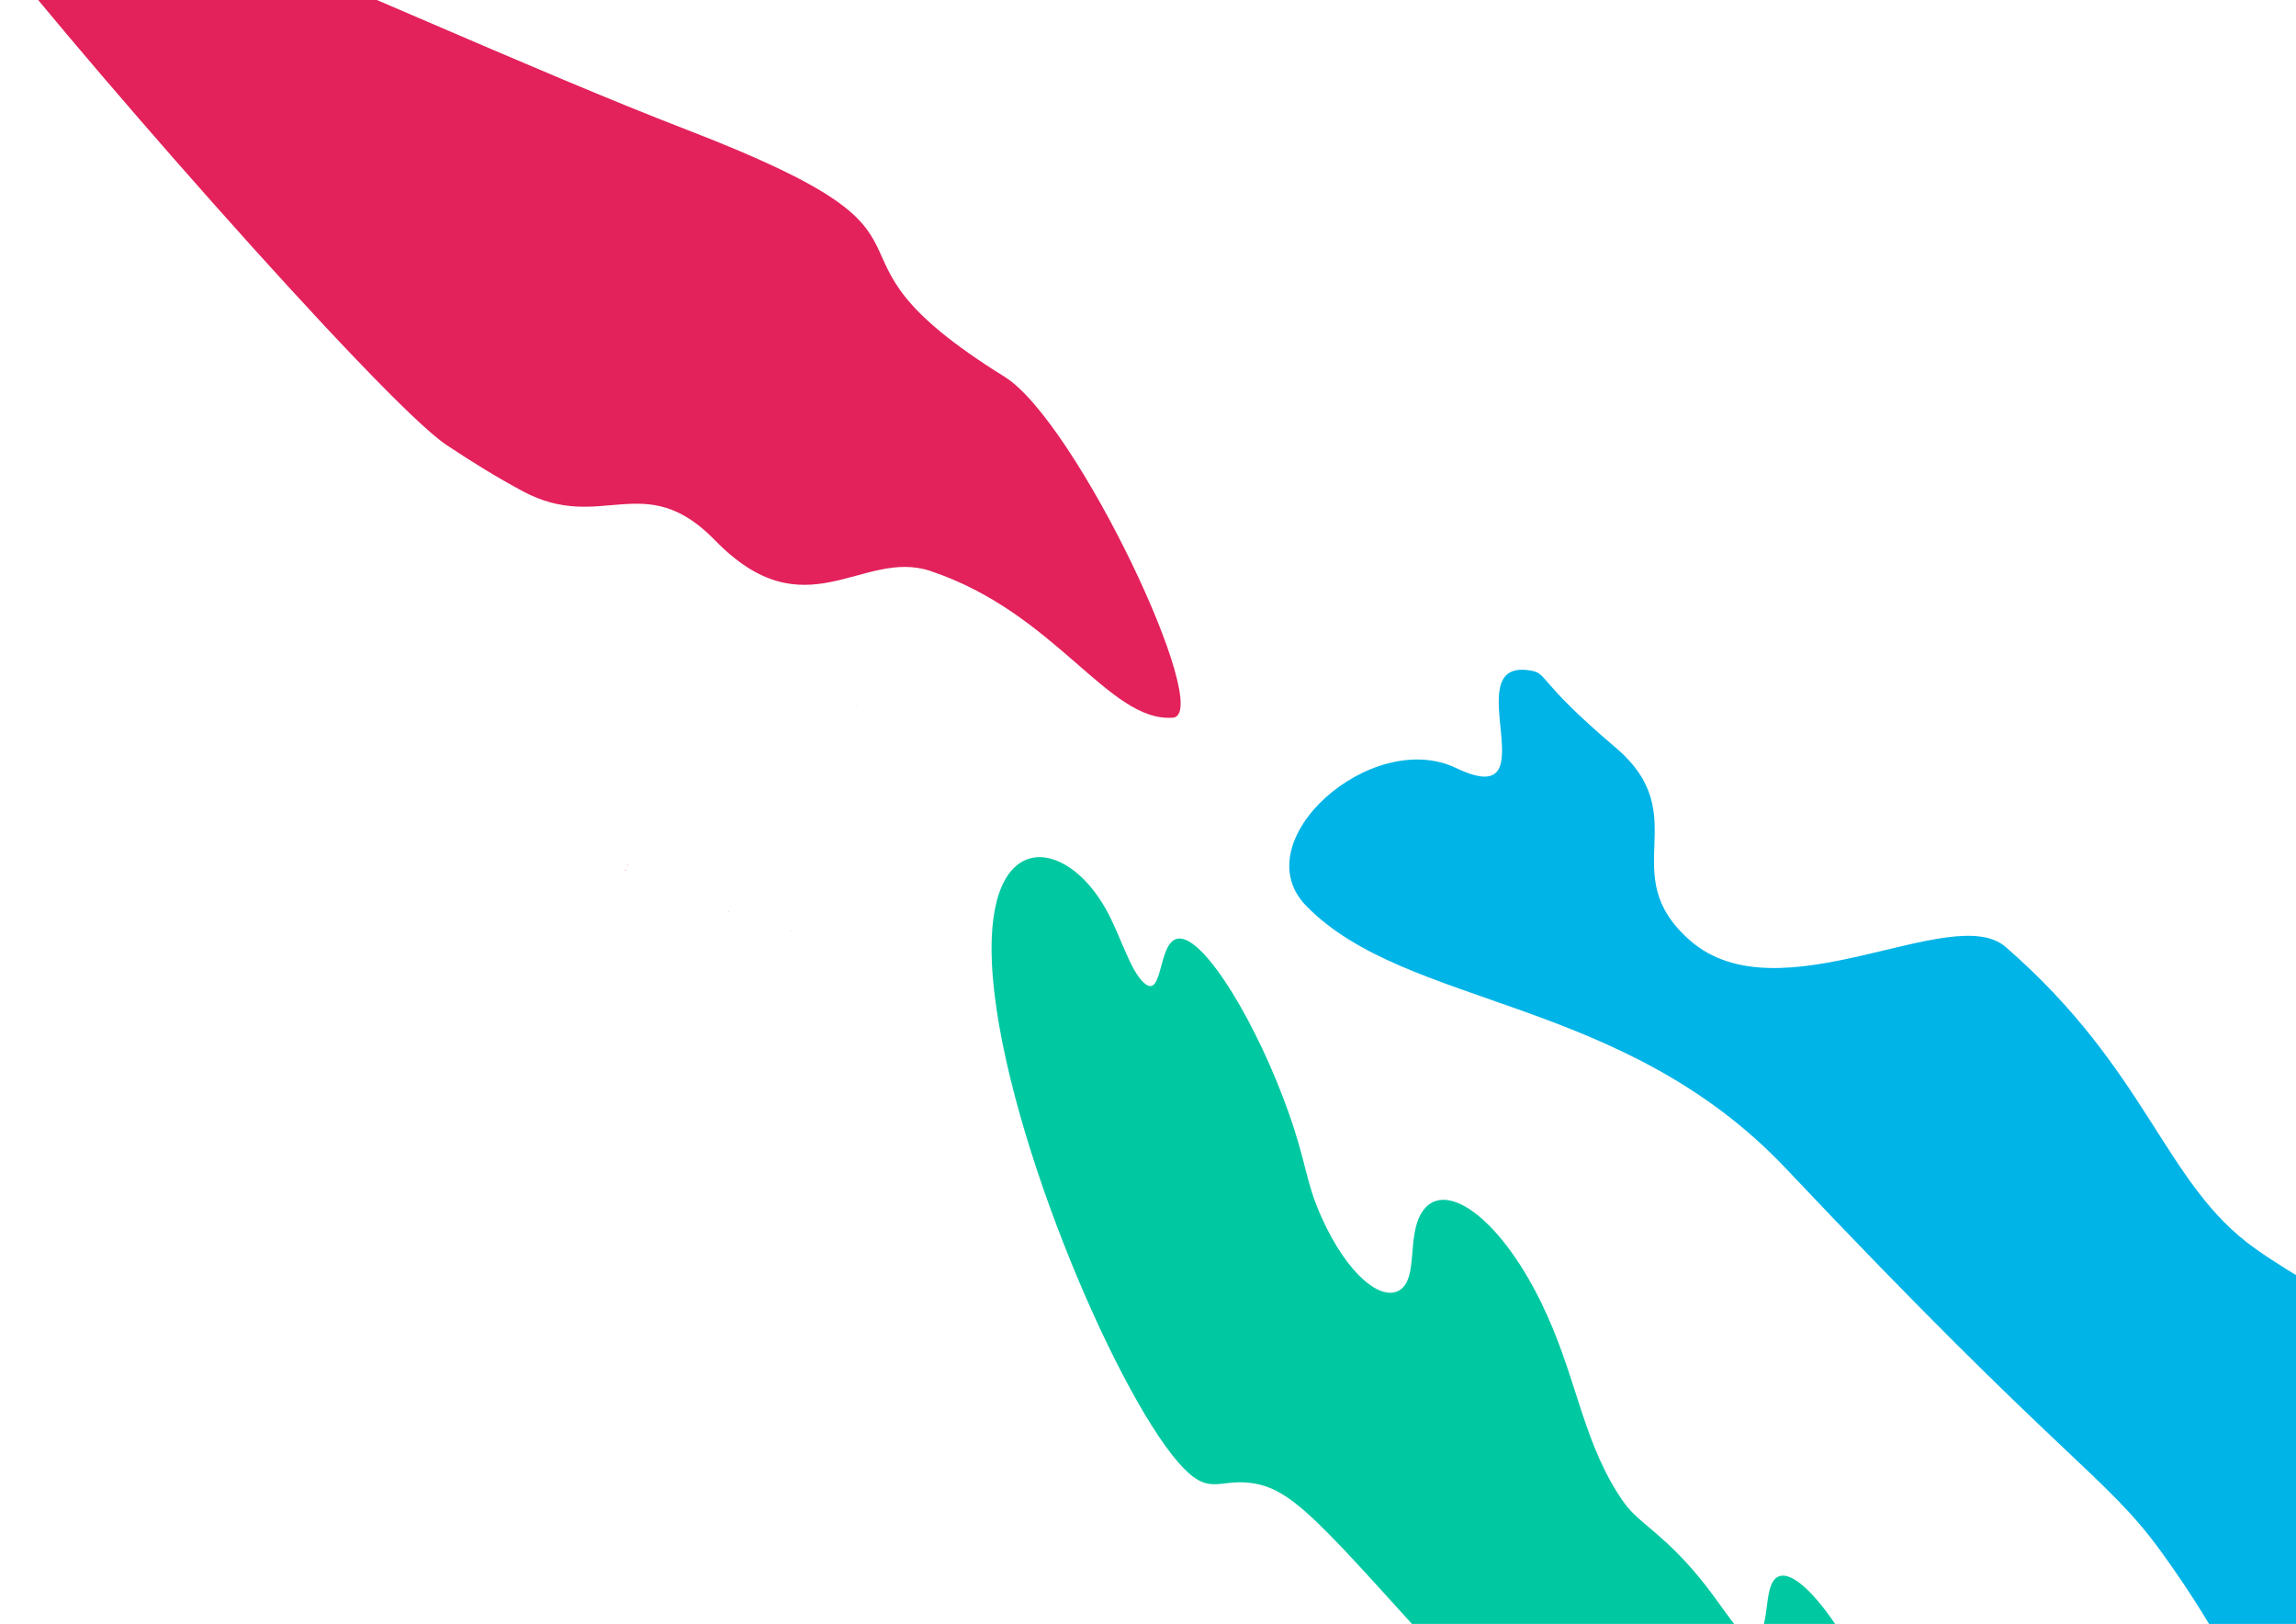
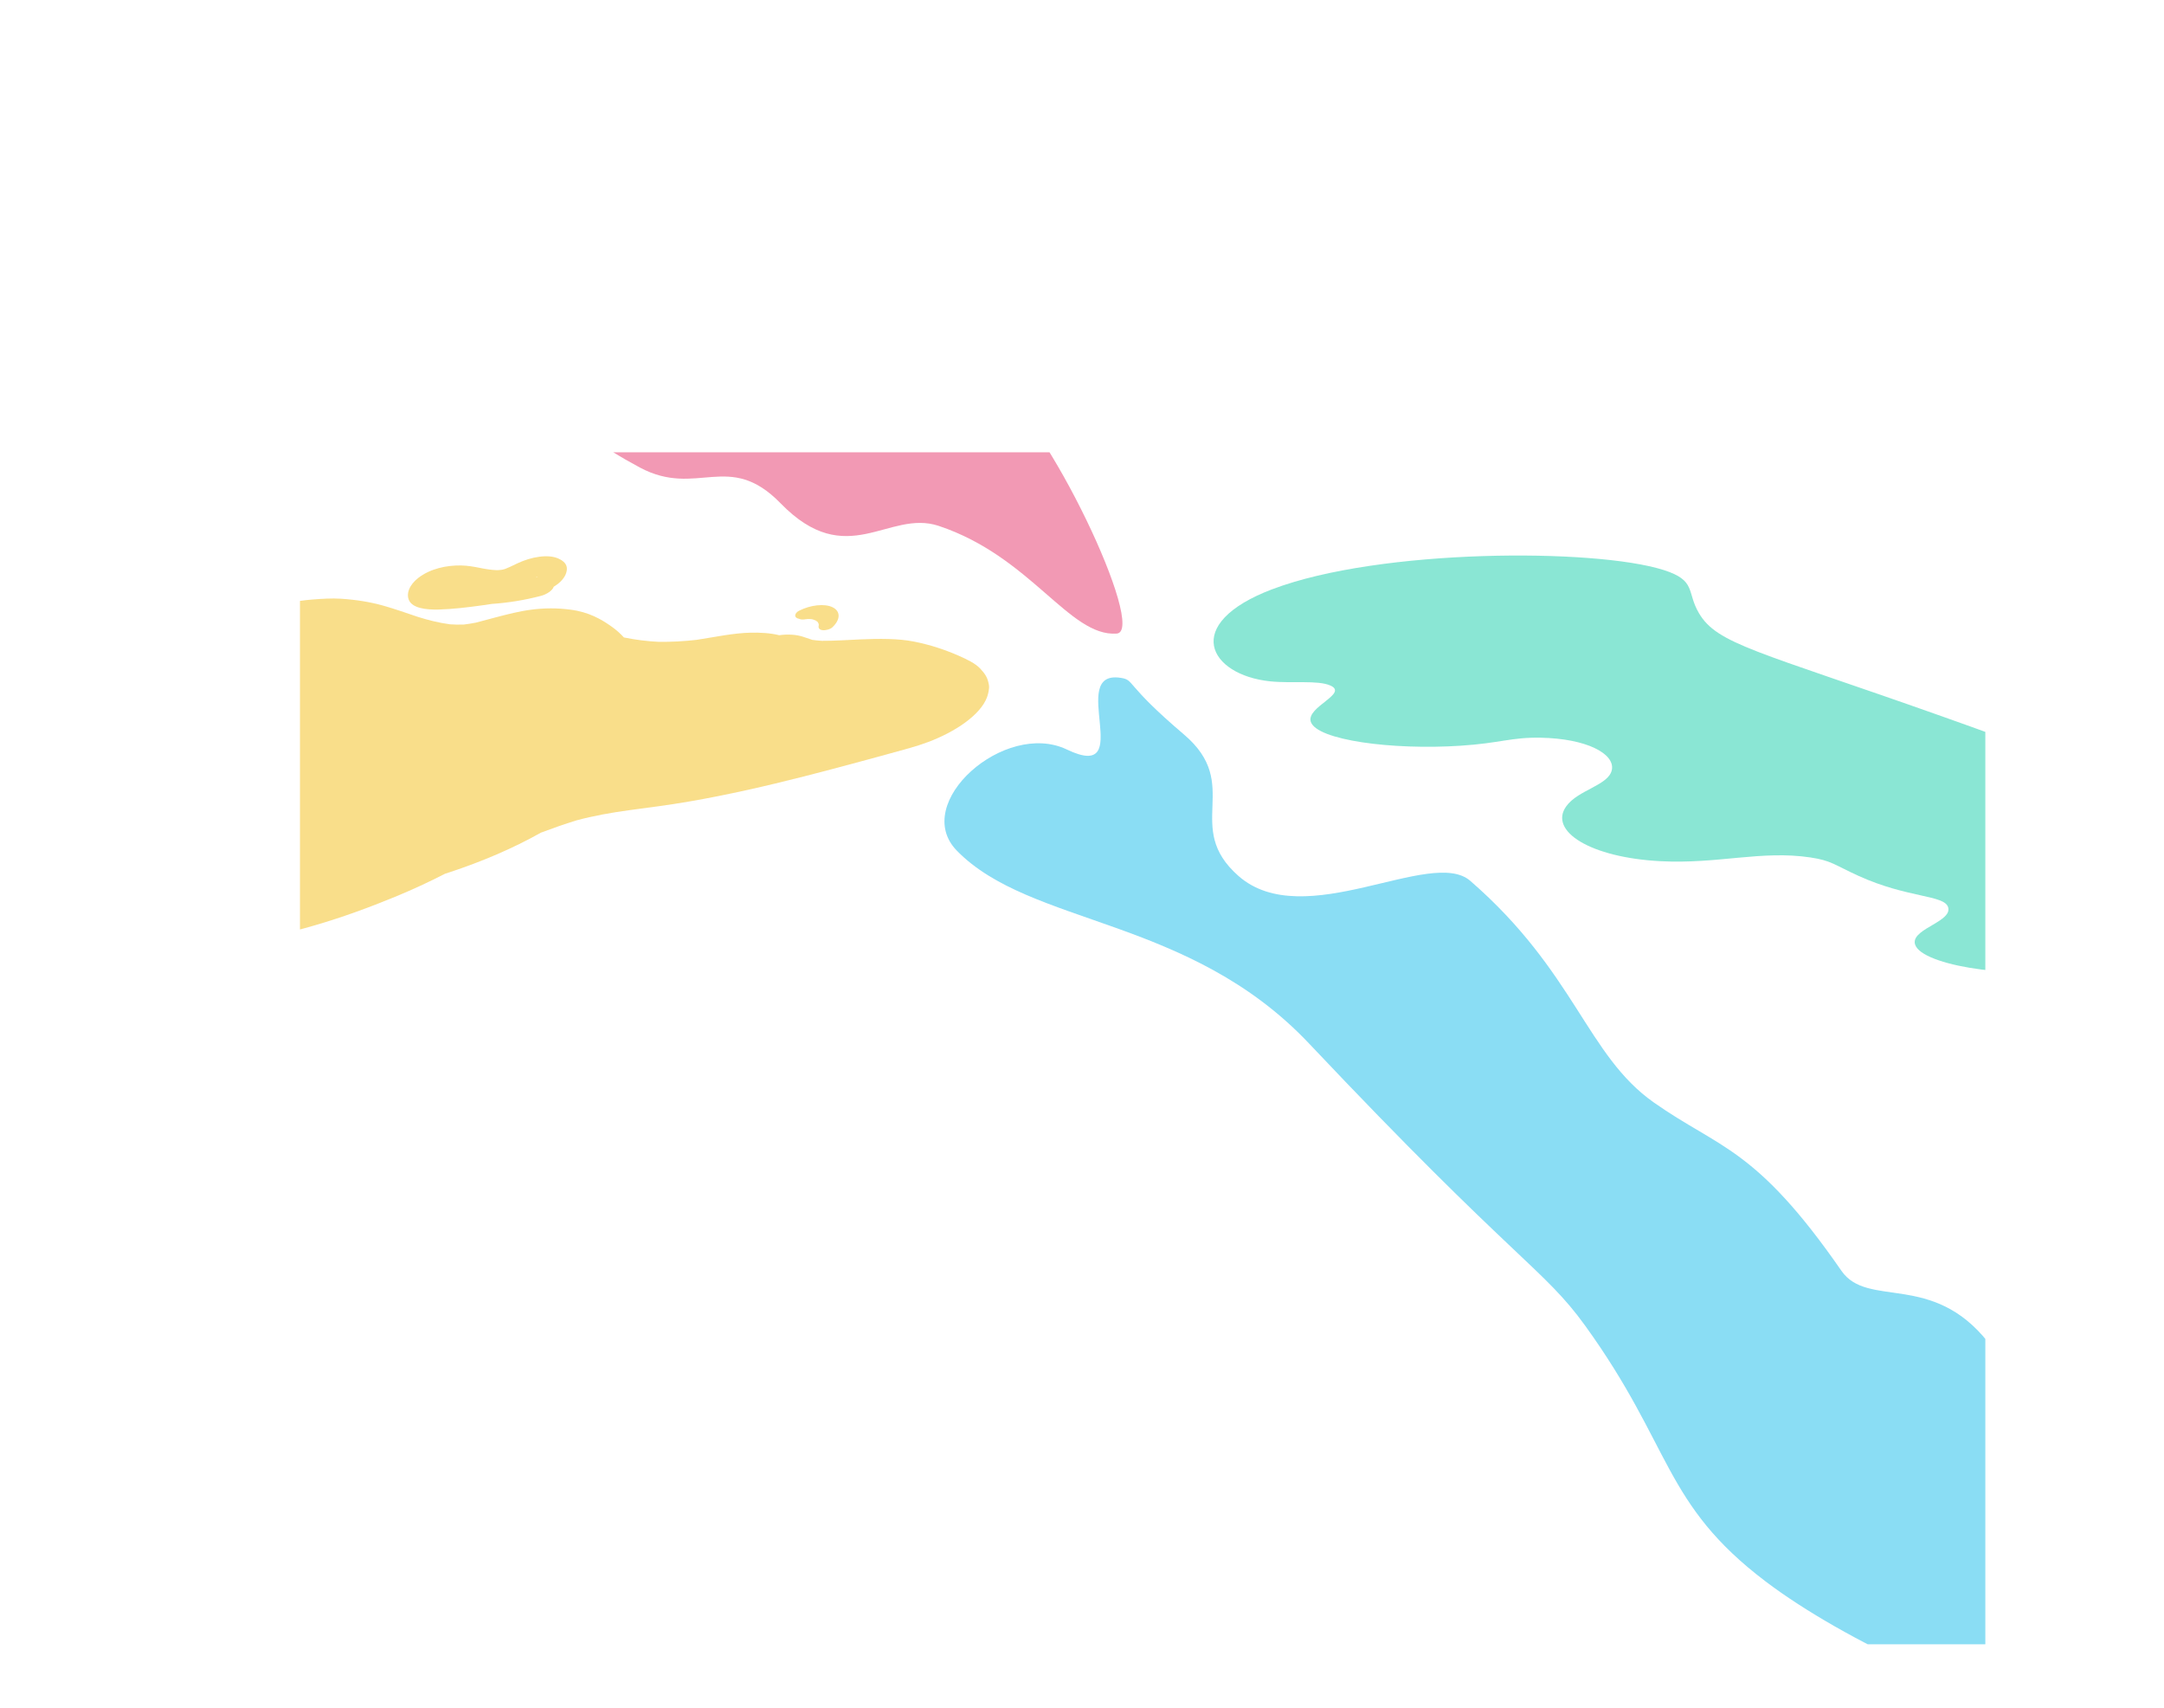
- <svg xmlns="http://www.w3.org/2000/svg" id="Layer_1" data-name="Layer 1" viewBox="0 0 2937.57 2077.4">
+ <svg xmlns="http://www.w3.org/2000/svg" id="Layer_2" data-name="Layer 2" width="3771.82" height="2975.24" viewBox="0 0 3771.82 2975.24">
  <defs>
-     <style>.cls-1{fill:none;}.cls-2{opacity:0;}.cls-3{fill:#00b4e7;}.cls-4{clip-path:url(#clip-path);}.cls-5{fill:#e3215b;}.cls-6{fill:#00c9a2;}</style>
-     <clipPath id="clip-path">
+     <style>.cls-1{fill:none;}.cls-2{opacity:0.46;}.cls-3{clip-path:url(#clip-path);}.cls-4{fill:#e3215b;}.cls-5{fill:#00b4e7;}.cls-6{fill:#00c9a2;}.cls-7{fill:#f2b700;}</style>
+     <clipPath id="clip-path" transform="translate(522.85 788.23)">
      <rect class="cls-1" width="2937.57" height="2077.4" />
    </clipPath>
  </defs>
  <g class="cls-2">
-     <path class="cls-3" d="M3324.11,855.47c-4.84-11.4-15.56-22.34-26.17-32.59a371.1,371.1,0,0,0-66.57-51.62c-24-14.51-55-25.57-85.6-35.27-21.64-6.88-43.87-13.25-64.62-21-5.12-2.25-10-4.63-14.71-7.16l-13-10.4c-9.46-7.58-23-13.77-38.47-17.09-12.73-8.65-29.13-15.81-46.1-21.55-28.37-9.6-61-14.06-91.8-20.32A527.6,527.6,0,0,1,2813.7,619a393,393,0,0,1-53.78-27.78l-.39-.27a129.63,129.63,0,0,0-12.42-23.42c-13.24-19.71-29.94-39.49-58.86-54.35a259.31,259.31,0,0,0-63.84-23.2c-19.92-4.55-41.57-6.74-62.46-8.68-11.84-1.11-23.7-2-35.51-3.24q-11-1.71-21.5-4.24c-7.71-2.55-15-5.42-22.07-8.54-18.22-9.59-33.92-20.49-48.55-31.75-16.16-12.92-31.88-26-49.13-38.53-19-13.82-40.75-26-65.44-36.91-15-6.62-31.5-11.45-48.56-16.19a329.61,329.61,0,0,0-38.17-8.12,698.61,698.61,0,0,0-99.85-8.17c-63.68-.57-128.91,2.93-184.89,18.49a345.18,345.18,0,0,0-43.9,15.45c-13.45,5.81-24.63,12.83-35.53,20a103.37,103.37,0,0,0-18.93,15.59c-7.67,8.25-15.17,16.8-19,26-4.19,10.14-7.23,20.72-5.62,31.35,1.8,11.88,5.07,23.21,11.7,34.72,2.11,3.66,4.37,7.29,6.67,10.92-1.14,8.93-5.15,17.63-12,25.54a81.38,81.38,0,0,1-15.63,13.9c-1.07.73-2.22,1.43-3.41,2.11l-36.3,10.7c-19.26.74-38.41,1.73-56.77,4.7-29.65,4.78-57.69,11.49-79.43,23.58-20.76,11.54-35,24-45.81,39.33a74.49,74.49,0,0,0-13.37,39.2c-.45,8.39,1.42,16.84,3.32,25.24a60.42,60.42,0,0,0,5.83,15.42c15.61,29,46.63,55.74,86.37,77.25,36.6,19.8,77.89,36.56,122.37,50.3A1138.19,1138.19,0,0,0,1935.44,859a1355.06,1355.06,0,0,0,146.19,17.87c49.4,3.31,98.85,3.34,147.78,1.4,32.36-1.27,64.38-3.88,95.69-7.82l7.87.29c59.59,1.91,118.27-1,173.81-10.07,21.7-.17,43.44,0,65.23,1.18,31.82,2.81,62.36,8.36,92.74,15,34,7.6,67.9,15.26,102.62,21.62,33.57,6.15,67.57,11.4,101.77,16,68.27,9.15,137.26,15.67,206.26,21.64q26,2.25,52.07,4.42c22.35,1.88,45.11,4.17,67.52,4,49.81-.44,101.28-12.74,122.89-37.84a64.17,64.17,0,0,0,9-14,21.55,21.55,0,0,0,1.74-5.49C3330.77,875,3329.22,867.52,3324.11,855.47Z" />
-     <path class="cls-3" d="M2699.51,422.43c-14.14-13.66-43.1-18.85-68.85-16.67-5.12.44-10.16,1-15.3,1.41-2.71.21-5.45.37-8.21.41h-2.05l-3.21-.37c-.35,0-1.43-.24-2.33-.38-2-.54-4-1-6-1.6l-.43-.13c-.61-.2-1.47-.5-1.83-.64-2.38-1-4.68-2-6.91-3.07-4-2-7.84-4-11.54-6.18l-2.77-1.62H2570l-1.42-.86-3.38-2.07c-8.89-5.43-18-10.76-28.86-15-23.85-9.26-52.5-13.25-77.41-5.4-19.42,6.12-29.9,18.86-28.8,31.3,1.3,14.73,21.34,25.53,43.48,32.9,23.28,7.76,48.92,13.82,74,19.21,5.19,1.12,10.4,2.18,15.63,3.23a462.8,462.8,0,0,0,85,16.3c11,1.06,22.55-1.89,26.8-7.28a68.94,68.94,0,0,0,10.27-2.78c11.72-4.23,19.12-11.09,22-18.68S2706.58,429.25,2699.51,422.43Zm-45.2,17.47h-.17c-.64-.07-1.45-.11-2-.14-.16-.35.6-.76,2.49.1Z" />
-     <path class="cls-3" d="M2787,498.78c-2.27-14.63-34.5-21.6-54-13.21-11.6,5-13,14.94-4.41,22a25.27,25.27,0,0,0,4.58,3,16.13,16.13,0,0,0,3,2.4c9.68,6.07,26.73,6.22,37.44,2.24C2783,511.68,2788,505.17,2787,498.78Z" />
-   </g>
-   <rect class="cls-1" x="286.92" y="-191.91" width="2388" height="1668" />
-   <g class="cls-4">
-     <path class="cls-5" d="M-44.86-117.27c110.18,148.2,534,632,616.08,686.47,32.7,21.73,64.12,41.27,98.2,59.48,100,53.43,155.05-30.37,245.26,62.34,115.89,119.12,188,10.2,275.62,39.37,161.19,53.7,227.74,193.5,310.21,187.71,54-3.79-123.06-378.86-215.21-436.12-276-171.51-24-168.45-406.26-315.86C484.92,14.12-205.37-333.21-44.86-117.27Z" />
-     <path class="cls-3" d="M3640.43,2361.61c-29.94-60.56-108-265.42-171.73-346-97.73-123.67-209.87-58.42-255.78-124.7-149.59-216-212.33-212.61-327-293.33-117-82.38-136.8-227.22-319.88-386.24-68.16-59.2-289.66,92-404-8.49-97.71-85.86,8.42-158.71-95.06-246.58-105-89.15-85.24-94.94-110.45-98.76-94.78-14.51,29.63,184-93.69,124.92-108.07-51.68-272.55,93.41-191.7,176.31,128.43,131.75,404.55,114.5,613.89,336.11,359.73,380.79,408.26,390.67,481.29,491.8,152.22,210.84,135.61,310.16,314.51,445.73,139.58,105.8,388,216.81,481.49,219C3688.57,2654.46,3727,2536.33,3640.43,2361.61Z" />
-     <path class="cls-6" d="M1269,1230.64c-7.44-171.37,93.93-160.75,146-67.49,18.66,33.47,30.4,77,48,93.58,25.86,24.35,17.65-53.61,44.74-56.11,33.52-3.11,101.39,110.66,141.09,223,23.59,66.7,21,86.86,42.24,134.13,32.93,73.11,76.59,107.89,100.13,92.35,23.27-15.36,8.81-68,27.52-98.55,27.46-45,98.43,3.41,152.62,113.7,44.37,90.27,51.41,169,96.86,242.51,19.54,31.62,28.06,33,62.86,64.7,69,62.91,89,124.15,111.44,121.74,25.51-2.7,10.45-68.71,33.33-77.64,35.57-13.89,124,125.21,147.61,227.59,26.72,115.77-33.29,167.8-74.46,203.5-24.33,21.09-64.71,54.29-138.58,27.59-37.13-13.41-73.73-38.69-278.7-260.67-231.41-250.59-269-309.6-331.45-317.55-42.92-5.46-53.63,18.78-93.15-26.78C1424.44,1774.81,1277.6,1430.15,1269,1230.64Z" />
-     <g class="cls-2">
-       <path class="cls-5" d="M-730.15,728.22C-516.86,838.42,246.9,1161,369.08,1177.6c48.7,6.6,94.59,11.39,142.41,13.08,140.31,5,143.22-125,299-68.36,200.21,72.79,204.55-96.48,315.91-112.8,204.89-30,366.8,95.47,449.74,41.13,54.3-35.57-378.37-373.12-512.95-387.1-403.13-41.86-135.91-183.61-635-136C-86.35,576.7-1040.91,567.66-730.15,728.22Z" />
+     <g class="cls-3">
+       <path class="cls-4" d="M-121.87-719.38c110.18,148.2,534,632,616.08,686.47,32.7,21.73,64.12,41.27,98.2,59.48C692.41,80,747.46-3.8,837.67,88.91c115.89,119.12,188,10.2,275.62,39.37C1274.48,182,1341,321.78,1423.5,316c54-3.79-123.06-378.86-215.21-436.12-276-171.51-24-168.45-406.26-315.86C407.91-588-282.38-935.32-121.87-719.38Z" transform="translate(522.85 788.23)" />
+       <path class="cls-5" d="M3114.21,1897.18c-29.94-60.56-108-265.42-171.73-346-97.73-123.67-209.87-58.42-255.78-124.7-149.59-216-212.33-212.61-327-293.33-117-82.38-136.8-227.22-319.88-386.24-68.16-59.2-289.66,92-404-8.49-97.71-85.86,8.42-158.71-95.06-246.58-105-89.15-85.24-94.94-110.45-98.76-94.78-14.51,29.63,184-93.69,124.92-108.07-51.68-272.55,93.41-191.7,176.31,128.43,131.75,404.55,114.5,613.89,336.11,359.73,380.79,408.26,390.67,481.29,491.8,152.22,210.84,135.61,310.16,314.51,445.73,139.58,105.8,388,216.81,481.49,219,126.25,3.08,164.68-115,78.11-289.77Z" transform="translate(522.85 788.23)" />
+       <path class="cls-6" d="M1695.35,238.48c186.75-70.72,561.39-71.59,681.67-33.23,57.45,18.37,39.39,37.77,61.32,75.06,31.92,54.26,101,65.56,422.47,179.48,284.8,100.91,322.45,124.58,349.41,153.42,53.65,57.37,39.05,107.57,29.26,138.24-16.59,51.91-40.76,127.57-157.69,148.63-103.4,18.65-266.09-7.81-267.34-46-.81-24.55,65.79-36.72,58.22-61.23-6.63-21.58-70.8-15.82-155.81-54.45-42.85-19.49-47.47-26.77-84.23-32.27-85.48-12.8-160.61,11.75-261.06,6.55-122.72-6.34-195.18-52.49-164.64-95.46,20.7-29.24,74.78-36.69,79.73-64.13,5-27.76-44.17-54.18-124.34-55.64-51.82-.89-69.32,9.43-139.92,14-118.9,7.78-250.21-9.76-260.56-41.79-8.38-25.88,66.51-49.06,33.94-63.23-22.17-9.64-66.81-3.28-104.92-7.24-106.24-11.1-155.95-100.08,4.49-160.78Z" transform="translate(522.85 788.23)" />
+       <path class="cls-7" d="M1185.69,377c-8.46-9-22.29-15.63-35.77-21.61a371.12,371.12,0,0,0-80.26-25.59c-27.54-5.36-60.48-5.08-92.51-3.69-22.69,1-45.75,2.64-67.89,2.5-5.59-.36-11-.9-16.28-1.67l-15.77-5.3c-11.49-3.86-26.32-5-42-2.82-14.93-3.75-32.78-4.84-50.69-4.39-29.95.74-62.08,7.75-93.19,12.47a525,525,0,0,1-66.22,3.47,396,396,0,0,1-60.1-7.58l-.47-.13A128.51,128.51,0,0,0,544.83,305c-19.21-14-41.69-26.79-74-30.79a258.34,258.34,0,0,0-67.93.15c-20.27,2.58-41.35,8-61.63,13.33-11.5,3-23,6.26-34.46,9.17-7.27,1.44-14.47,2.59-21.65,3.41-8.11.25-16,.08-23.66-.43-20.41-2.75-38.89-7.59-56.5-13.13-19.62-6.57-38.89-13.46-59.39-19.29C123,261,98.39,257,71.47,255.24c-16.38-1.05-33.51.08-51.16,1.49a331.48,331.48,0,0,0-38.64,5.49,696.38,696.38,0,0,0-96.57,26.67c-60,21.35-120,47.06-167.27,80.92a343.43,343.43,0,0,0-35.9,29.6c-10.64,10.08-18.72,20.51-26.49,31a104.43,104.43,0,0,0-12.39,21.11c-4.36,10.39-8.47,21-8.87,31-.45,11,.34,21.94,5.5,31.37a96.68,96.68,0,0,0,22.92,28.58c3.24,2.71,6.62,5.35,10,8,2,8.77,1.22,18.32-2.51,28.11A81.43,81.43,0,0,1-339.8,597c-.75,1-1.59,2.1-2.48,3.15l-30.41,22.53c-17.83,7.31-35.47,14.83-51.7,23.93-26.19,14.68-50.22,30.63-66.47,49.45-15.53,18-24.62,34.6-29.5,52.68a74.67,74.67,0,0,0,.92,41.41c2.46,8,7.14,15.32,11.8,22.56a60.64,60.64,0,0,0,10.83,12.44c24.62,21.82,63,36.31,107.66,42.84,41.18,6,85.72,7.55,132.21,5.17a1141,1141,0,0,0,139.83-15.39A1352.18,1352.18,0,0,0,26.31,824.3c47.53-13.87,94-30.85,139.27-49.49,29.94-12.32,59.12-25.78,87.16-40.24l7.49-2.44c56.61-18.69,110.71-41.6,159.75-69.21,20.32-7.62,40.81-14.9,61.66-21.31,30.85-8.31,61.44-13.59,92.23-17.85,34.53-4.55,69-9,103.79-15,33.64-5.77,67.38-12.54,101.07-20C846,573.88,913,556.29,979.85,538.17q25.21-6.84,50.42-13.75c21.63-5.92,43.8-11.59,64.77-19.49,46.62-17.53,90.72-46.78,102.38-77.78a63.75,63.75,0,0,0,3.61-16.24,20.9,20.9,0,0,0-.26-5.75c-2.12-12.12-6.14-18.57-15.08-28.12Z" transform="translate(522.85 788.23)" />
+       <path class="cls-7" d="M450.29,185.16c-18-8-47-2.89-70.39,8-4.65,2.17-9.19,4.46-13.88,6.58-2.47,1.13-5,2.22-7.57,3.21l-1.91.73c-.94.21-2.71.66-3.14.76s-1.43.27-2.32.44c-2.05.18-4.11.45-6.15.55h-2.38c-2.57-.09-5.08-.27-7.55-.51-4.46-.44-8.75-1.09-13-1.83-1.06-.18-2.1-.38-3.16-.57h-.1l-1.63-.32-3.88-.78c-10.22-2-20.58-3.93-32.26-4.15-25.58-.5-53.86,5.61-74.55,21.54-16.13,12.42-21.59,28-16.28,39.3,6.29,13.38,28.81,16.63,52.14,15.95,24.53-.72,50.69-3.85,76.13-7.42q7.89-1.11,15.78-2.35a462.78,462.78,0,0,0,85.46-13.92c10.65-2.77,20.52-9.53,22.66-16.06a68.67,68.67,0,0,0,8.69-6.13c9.56-8,14.15-17,14.25-25.11s-6-14-15-17.91Zm-36.44,32-.16.06c-.62.16-1.39.4-1.94.57-.27-.28.3-.93,2.37-.77Z" transform="translate(522.85 788.23)" />
+       <path class="cls-7" d="M928.65,270.28c-14.1-7.21-39.28-4.07-58.69,5.86-6.14,3.14-8.32,8.44-5.62,11.39a8.61,8.61,0,0,0,5.13,2.5c2.62,1.49,6.86,1.89,11.52,1a34,34,0,0,1,9.07-.35,13.89,13.89,0,0,1,4,.7,27.58,27.58,0,0,1,4.5,1.66c.06,0,.61.37.8.5a17.24,17.24,0,0,1,1.63,1.17c1.67,1.35,1.09.66,1.93,2,.27.45,1.18,2.64,1.2,2.46a10.63,10.63,0,0,1,.12,2.11c0,.19-.33,1.91-.1,1-1,3.84,1,7.1,6.86,7.76,5.08.57,13.19-1.44,17-5,13.66-12.88,15-27.46.7-34.76Z" transform="translate(522.85 788.23)" />
    </g>
-     <g class="cls-2">
-       <path class="cls-3" d="M3821.66,1979.09c-42.66-52.39-164.18-234.86-244.15-299.34-122.7-98.93-217.59-10.46-277.05-64.92-193.74-177.46-254.17-160.26-383.87-213.55-132.38-54.39-183.76-191.26-397.53-305.75-79.58-42.62-262,153.87-395.8,81.26-114.33-62.07-27-156.64-147.35-219.39-122.13-63.66-104.15-73.65-129.6-71.82-95.63,6.85,69.7,172.82-63.65,142.62-116.84-26.46-245.08,151.46-147.86,214.42,154.45,100,419.88,22,673.12,191.69,435.17,291.6,484.69,290.48,578.33,372.94,195.16,171.86,201,272.39,405.47,364.94,159.6,72.22,426.38,125.43,518.06,106.87C3933.52,2254,3944.79,2130.31,3821.66,1979.09Z" />
-     </g>
-     <g class="cls-2">
-       <path class="cls-3" d="M3250.16,533.88c-8.46-9-22.29-15.63-35.77-21.61a371.28,371.28,0,0,0-80.26-25.59c-27.54-5.36-60.48-5.08-92.51-3.69-22.69,1-45.75,2.64-67.89,2.5-5.59-.36-11-.9-16.28-1.67l-15.77-5.3c-11.49-3.86-26.32-5-42-2.82-14.93-3.75-32.78-4.84-50.69-4.39-29.95.74-62.08,7.75-93.19,12.47a525.13,525.13,0,0,1-66.22,3.47,395,395,0,0,1-60.1-7.58l-.47-.13a129.43,129.43,0,0,0-19.71-17.72c-19.21-14-41.69-26.79-74-30.79a258.73,258.73,0,0,0-67.93.15c-20.27,2.58-41.35,8-61.63,13.33-11.5,3-23,6.26-34.46,9.17-7.27,1.44-14.47,2.59-21.65,3.41-8.11.25-16,.08-23.66-.43-20.41-2.75-38.89-7.59-56.5-13.13-19.62-6.57-38.89-13.46-59.39-19.29-22.64-6.43-47.22-10.44-74.14-12.16-16.38-1.05-33.51.08-51.16,1.49a331.67,331.67,0,0,0-38.64,5.49,695.71,695.71,0,0,0-96.57,26.67c-60,21.35-120,47.06-167.27,80.92a344.19,344.19,0,0,0-35.9,29.6c-10.64,10.08-18.72,20.51-26.49,31a104.2,104.2,0,0,0-12.39,21.11c-4.36,10.39-8.47,21-8.87,31-.45,11,.34,21.94,5.5,31.37,5.77,10.54,12.74,20,22.92,28.58,3.24,2.71,6.62,5.35,10,8,2,8.77,1.22,18.32-2.51,28.11a81.58,81.58,0,0,1-9.89,18.43c-.75,1.05-1.59,2.1-2.48,3.15l-30.41,22.53c-17.83,7.31-35.47,14.83-51.7,23.93-26.19,14.68-50.22,30.63-66.47,49.45-15.53,18-24.62,34.6-29.5,52.68a74.59,74.59,0,0,0,.92,41.41c2.46,8,7.14,15.32,11.8,22.56A60.35,60.35,0,0,0,1567.66,982c24.62,21.82,63,36.31,107.66,42.84,41.18,6,85.72,7.55,132.21,5.17a1140.41,1140.41,0,0,0,139.83-15.39,1351.36,1351.36,0,0,0,143.42-33.48c47.53-13.87,94-30.85,139.27-49.49,29.94-12.32,59.12-25.78,87.16-40.24l7.49-2.44c56.61-18.69,110.71-41.6,159.75-69.21,20.32-7.62,40.81-14.9,61.66-21.31,30.85-8.31,61.44-13.59,92.23-17.85,34.53-4.55,69-9,103.79-15,33.64-5.77,67.38-12.54,101.07-20,67.25-14.88,134.28-32.47,201.12-50.59q25.21-6.84,50.42-13.75c21.63-5.92,43.8-11.59,64.77-19.49,46.62-17.53,90.72-46.78,102.38-77.78a64,64,0,0,0,3.61-16.24,21.13,21.13,0,0,0-.26-5.75C3263.12,549.88,3259.1,543.43,3250.16,533.88Z" />
-       <path class="cls-3" d="M2514.76,342c-18-8-47-2.89-70.39,8-4.65,2.17-9.19,4.46-13.88,6.58-2.47,1.13-5,2.22-7.57,3.21l-1.91.73c-.94.21-2.71.66-3.14.76s-1.43.27-2.32.44c-2.05.18-4.11.45-6.15.55l-.45,0c-.64,0-1.55,0-1.93,0-2.57-.09-5.08-.27-7.55-.51-4.46-.44-8.75-1.09-13-1.83-1.06-.18-2.1-.38-3.16-.57l-.1,0-1.63-.32-3.88-.78c-10.22-2-20.58-3.93-32.26-4.15-25.58-.5-53.86,5.61-74.55,21.54-16.13,12.42-21.59,28-16.28,39.3,6.29,13.38,28.81,16.63,52.14,15.95,24.53-.72,50.69-3.85,76.13-7.42q7.89-1.11,15.78-2.35a462.12,462.12,0,0,0,85.46-13.92c10.65-2.77,20.52-9.53,22.66-16.06a68.25,68.25,0,0,0,8.69-6.13c9.56-8,14.15-17,14.25-25.11S2523.74,345.94,2514.76,342Zm-36.44,31.95-.16.06c-.62.16-1.39.4-1.94.57-.27-.28.3-.93,2.37-.77Z" />
-       <path class="cls-3" d="M2623.16,383.59c-7.16-13-39.82-8.42-55.26,6.16-9.18,8.67-7.1,18.51,3.41,22.16a26.56,26.56,0,0,0,5.33,1.22,16.11,16.11,0,0,0,3.63,1.21c11.18,2.38,27.24-3.34,35.93-10.76C2623.82,397.08,2626.29,389.25,2623.16,383.59Z" />
-       <path class="cls-3" d="M2993.12,427.12c-14.1-7.21-39.28-4.07-58.69,5.86-6.14,3.14-8.32,8.44-5.62,11.39a8.56,8.56,0,0,0,5.13,2.5c2.62,1.49,6.86,1.89,11.52,1a34.25,34.25,0,0,1,9.07-.35,14.12,14.12,0,0,1,3.95.7,28.36,28.36,0,0,1,4.5,1.66c.06.05.61.37.8.5a19.9,19.9,0,0,1,1.63,1.17c1.67,1.35,1.09.66,1.93,2,.27.45,1.18,2.64,1.2,2.46a10.55,10.55,0,0,1,.12,2.11c0,.19-.33,1.91-.1,1-1,3.84,1,7.1,6.86,7.76,5.08.57,13.19-1.44,17-5C3006.08,449,3007.4,434.42,2993.12,427.12Z" />
-     </g>
-     <rect class="cls-1" x="251.97" y="133.19" width="2388" height="1668" transform="translate(-244.38 556.08) rotate(-20.11)" />
-     <path class="cls-5" d="M802.66,1105.88v-.07S802.65,1105.82,802.66,1105.88Z" />
-     <path class="cls-5" d="M865,1206.25l-.21-.3c1.33,2.35,1.37,2.29,1,1.65l-.78-1.31Z" />
-     <path class="cls-5" d="M803.33,1107.5c-.16-.2-.32-.44-.49-.69-.09-.41-.16-.77-.18-.93v.58C801.71,1104.52,803.16,1106,803.33,1107.5Zm-4.75,6.2a3.78,3.78,0,0,0,1-.41c0,.08.06.06.34-.13h-.12l.47-.26.14-.11h.08l.29-.17H801l-.1.07.3-.07.5,0a3.59,3.59,0,0,1-1.5.5A3.92,3.92,0,0,1,798.58,1113.7ZM1013,1190.47c-.54.37-1.07.75-1.58,1.16a7.6,7.6,0,0,1,2.23-1.74Z" />
-     <path class="cls-5" d="M800.5,1112.79l-.22.12-.35.25h.25a6.51,6.51,0,0,0,.7-.45Z" />
-     <path class="cls-5" d="M920.86,1161.61a14.4,14.4,0,0,0-1.42-.71l.46.27Z" />
-     <path class="cls-5" d="M941.48,1166.89l.38,0,.23,0c-2.05-.12-2.29,0-1.84,0l.38,0Z" />
-     <path class="cls-5" d="M933.38,1166.14a3.17,3.17,0,0,0-2.51-.65l.76.25C932.39,1165.89,933.25,1166.11,933.38,1166.14Z" />
-     <path class="cls-5" d="M1097.68,904.75c-2.25-1.85-2.72-2.06-2.39-1.7.78.53,1.54,1.07,2.27,1.63Z" />
  </g>
</svg>
